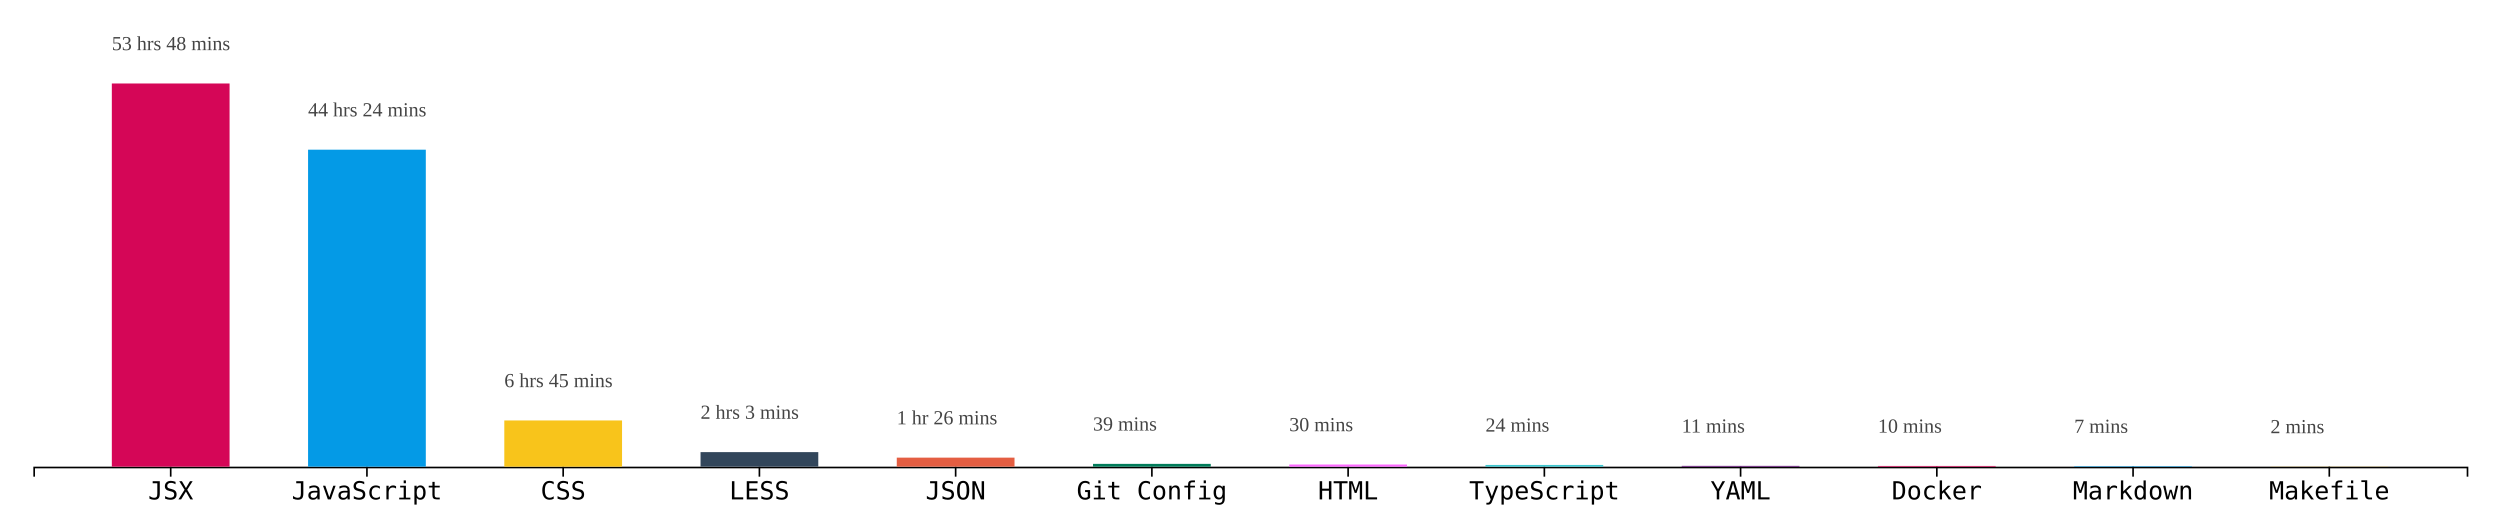
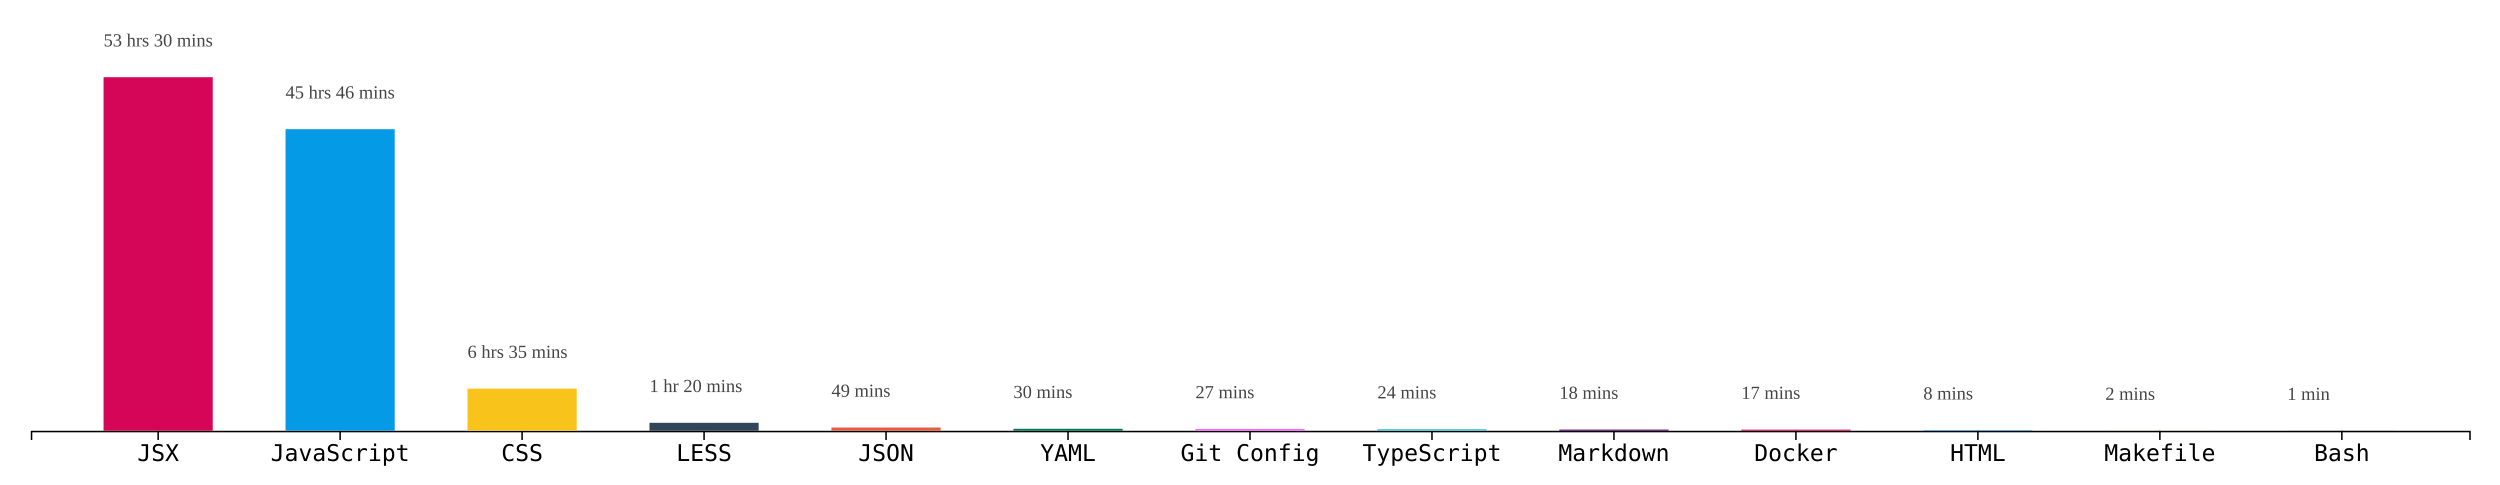
- <svg xmlns="http://www.w3.org/2000/svg" width="1500" height="315">
+ <svg xmlns="http://www.w3.org/2000/svg" width="1625" height="315">
  <g transform="translate(20, 20)">
    <g transform="translate(0, 260)" style="font-size: 15px; font-family: monospace; font-weight: 300;" fill="none" font-size="10" font-family="sans-serif" text-anchor="middle">
-       <path class="domain" stroke="currentColor" d="M0.5,6V0.5H1460.5V6" />
-       <g class="tick" opacity="1" transform="translate(82.41935,0)">
+       <path class="domain" stroke="currentColor" d="M0.5,6V0.5H1585.5V6" />
+       <g class="tick" opacity="1" transform="translate(82.79851,0)">
        <line stroke="currentColor" y2="6" />
        <text fill="currentColor" y="9" dy="0.71em">JSX</text>
      </g>
-       <g class="tick" opacity="1" transform="translate(200.1613,0)">
+       <g class="tick" opacity="1" transform="translate(201.0821,0)">
        <line stroke="currentColor" y2="6" />
        <text fill="currentColor" y="9" dy="0.71em">JavaScript</text>
      </g>
-       <g class="tick" opacity="1" transform="translate(317.9032,0)">
+       <g class="tick" opacity="1" transform="translate(319.3657,0)">
        <line stroke="currentColor" y2="6" />
        <text fill="currentColor" y="9" dy="0.71em">CSS</text>
      </g>
-       <g class="tick" opacity="1" transform="translate(435.6452,0)">
+       <g class="tick" opacity="1" transform="translate(437.6493,0)">
        <line stroke="currentColor" y2="6" />
        <text fill="currentColor" y="9" dy="0.71em">LESS</text>
      </g>
-       <g class="tick" opacity="1" transform="translate(553.3871,0)">
+       <g class="tick" opacity="1" transform="translate(555.9328,0)">
        <line stroke="currentColor" y2="6" />
        <text fill="currentColor" y="9" dy="0.71em">JSON</text>
      </g>
-       <g class="tick" opacity="1" transform="translate(671.129,0)">
+       <g class="tick" opacity="1" transform="translate(674.2164,0)">
+         <line stroke="currentColor" y2="6" />
+         <text fill="currentColor" y="9" dy="0.71em">YAML</text>
+       </g>
+       <g class="tick" opacity="1" transform="translate(792.5,0)">
        <line stroke="currentColor" y2="6" />
        <text fill="currentColor" y="9" dy="0.71em">Git Config</text>
      </g>
-       <g class="tick" opacity="1" transform="translate(788.871,0)">
+       <g class="tick" opacity="1" transform="translate(910.7836,0)">
+         <line stroke="currentColor" y2="6" />
+         <text fill="currentColor" y="9" dy="0.71em">TypeScript</text>
+       </g>
+       <g class="tick" opacity="1" transform="translate(1029.067,0)">
+         <line stroke="currentColor" y2="6" />
+         <text fill="currentColor" y="9" dy="0.71em">Markdown</text>
+       </g>
+       <g class="tick" opacity="1" transform="translate(1147.351,0)">
+         <line stroke="currentColor" y2="6" />
+         <text fill="currentColor" y="9" dy="0.71em">Docker</text>
+       </g>
+       <g class="tick" opacity="1" transform="translate(1265.634,0)">
        <line stroke="currentColor" y2="6" />
        <text fill="currentColor" y="9" dy="0.71em">HTML</text>
      </g>
-       <g class="tick" opacity="1" transform="translate(906.6129,0)">
-         <line stroke="currentColor" y2="6" />
-         <text fill="currentColor" y="9" dy="0.71em">TypeScript</text>
-       </g>
-       <g class="tick" opacity="1" transform="translate(1024.355,0)">
-         <line stroke="currentColor" y2="6" />
-         <text fill="currentColor" y="9" dy="0.71em">YAML</text>
-       </g>
-       <g class="tick" opacity="1" transform="translate(1142.097,0)">
-         <line stroke="currentColor" y2="6" />
-         <text fill="currentColor" y="9" dy="0.71em">Docker</text>
-       </g>
-       <g class="tick" opacity="1" transform="translate(1259.839,0)">
-         <line stroke="currentColor" y2="6" />
-         <text fill="currentColor" y="9" dy="0.71em">Markdown</text>
-       </g>
-       <g class="tick" opacity="1" transform="translate(1377.581,0)">
+       <g class="tick" opacity="1" transform="translate(1383.918,0)">
        <line stroke="currentColor" y2="6" />
        <text fill="currentColor" y="9" dy="0.71em">Makefile</text>
      </g>
+       <g class="tick" opacity="1" transform="translate(1502.201,0)">
+         <line stroke="currentColor" y2="6" />
+         <text fill="currentColor" y="9" dy="0.71em">Bash</text>
+       </g>
    </g>
-     <rect x="47.097" y="30.093" height="229.907" width="70.645" fill="#D50657" />
-     <rect x="164.839" y="69.815" height="190.185" width="70.645" fill="#049AE6" />
-     <rect x="282.581" y="232.272" height="27.728" width="70.645" fill="#F8C41B" />
-     <rect x="400.323" y="251.273" height="8.727" width="70.645" fill="#32465B" />
-     <rect x="518.065" y="254.583" height="5.417" width="70.645" fill="#E45E42" />
-     <rect x="635.806" y="258.323" height="1.677" width="70.645" fill="#007C5A" />
-     <rect x="753.548" y="258.71" height="1.29" width="70.645" fill="#FC69FF" />
-     <rect x="871.29" y="258.968" height="1.032" width="70.645" fill="#3EC6CF" />
-     <rect x="989.032" y="259.527" height="0.473" width="70.645" fill="#620A79" />
-     <rect x="1106.774" y="259.57" height="0.43" width="70.645" fill="#D50657" />
-     <rect x="1224.516" y="259.699" height="0.301" width="70.645" fill="#049AE6" />
-     <rect x="1342.258" y="259.914" height="0.086" width="70.645" fill="#F8C41B" />
-     <text class="labels" style="fill: #444;" x="47.097" y="10.093">53 hrs 48 mins</text>
-     <text class="labels" style="fill: #444;" x="164.839" y="49.815">44 hrs 24 mins</text>
-     <text class="labels" style="fill: #444;" x="282.581" y="212.272">6 hrs 45 mins</text>
-     <text class="labels" style="fill: #444;" x="400.323" y="231.273">2 hrs 3 mins</text>
-     <text class="labels" style="fill: #444;" x="518.065" y="234.583">1 hr 26 mins</text>
-     <text class="labels" style="fill: #444;" x="635.806" y="238.323">39 mins</text>
-     <text class="labels" style="fill: #444;" x="753.548" y="238.71">30 mins</text>
-     <text class="labels" style="fill: #444;" x="871.29" y="238.968">24 mins</text>
-     <text class="labels" style="fill: #444;" x="989.032" y="239.527">11 mins</text>
-     <text class="labels" style="fill: #444;" x="1106.774" y="239.57">10 mins</text>
-     <text class="labels" style="fill: #444;" x="1224.516" y="239.699">7 mins</text>
-     <text class="labels" style="fill: #444;" x="1342.258" y="239.914">2 mins</text>
+     <rect x="47.313" y="30.182" height="229.818" width="70.97" fill="#D50657" />
+     <rect x="165.597" y="63.987" height="196.013" width="70.97" fill="#049AE6" />
+     <rect x="283.881" y="232.62" height="27.38" width="70.97" fill="#F8C41B" />
+     <rect x="402.164" y="254.826" height="5.174" width="70.97" fill="#32465B" />
+     <rect x="520.448" y="257.887" height="2.113" width="70.97" fill="#E45E42" />
+     <rect x="638.731" y="258.706" height="1.294" width="70.97" fill="#007C5A" />
+     <rect x="757.015" y="258.836" height="1.164" width="70.97" fill="#FC69FF" />
+     <rect x="875.299" y="258.965" height="1.035" width="70.97" fill="#3EC6CF" />
+     <rect x="993.582" y="259.224" height="0.776" width="70.97" fill="#620A79" />
+     <rect x="1111.866" y="259.267" height="0.733" width="70.97" fill="#D50657" />
+     <rect x="1230.149" y="259.655" height="0.345" width="70.97" fill="#049AE6" />
+     <rect x="1348.433" y="259.914" height="0.086" width="70.97" fill="#F8C41B" />
+     <rect x="1466.716" y="259.957" height="0.043" width="70.97" fill="#32465B" />
+     <text class="labels" style="fill: #444;" x="47.313" y="10.182">53 hrs 30 mins</text>
+     <text class="labels" style="fill: #444;" x="165.597" y="43.987">45 hrs 46 mins</text>
+     <text class="labels" style="fill: #444;" x="283.881" y="212.62">6 hrs 35 mins</text>
+     <text class="labels" style="fill: #444;" x="402.164" y="234.826">1 hr 20 mins</text>
+     <text class="labels" style="fill: #444;" x="520.448" y="237.887">49 mins</text>
+     <text class="labels" style="fill: #444;" x="638.731" y="238.706">30 mins</text>
+     <text class="labels" style="fill: #444;" x="757.015" y="238.836">27 mins</text>
+     <text class="labels" style="fill: #444;" x="875.299" y="238.965">24 mins</text>
+     <text class="labels" style="fill: #444;" x="993.582" y="239.224">18 mins</text>
+     <text class="labels" style="fill: #444;" x="1111.866" y="239.267">17 mins</text>
+     <text class="labels" style="fill: #444;" x="1230.149" y="239.655">8 mins</text>
+     <text class="labels" style="fill: #444;" x="1348.433" y="239.914">2 mins</text>
+     <text class="labels" style="fill: #444;" x="1466.716" y="239.957">1 min</text>
  </g>
</svg>
